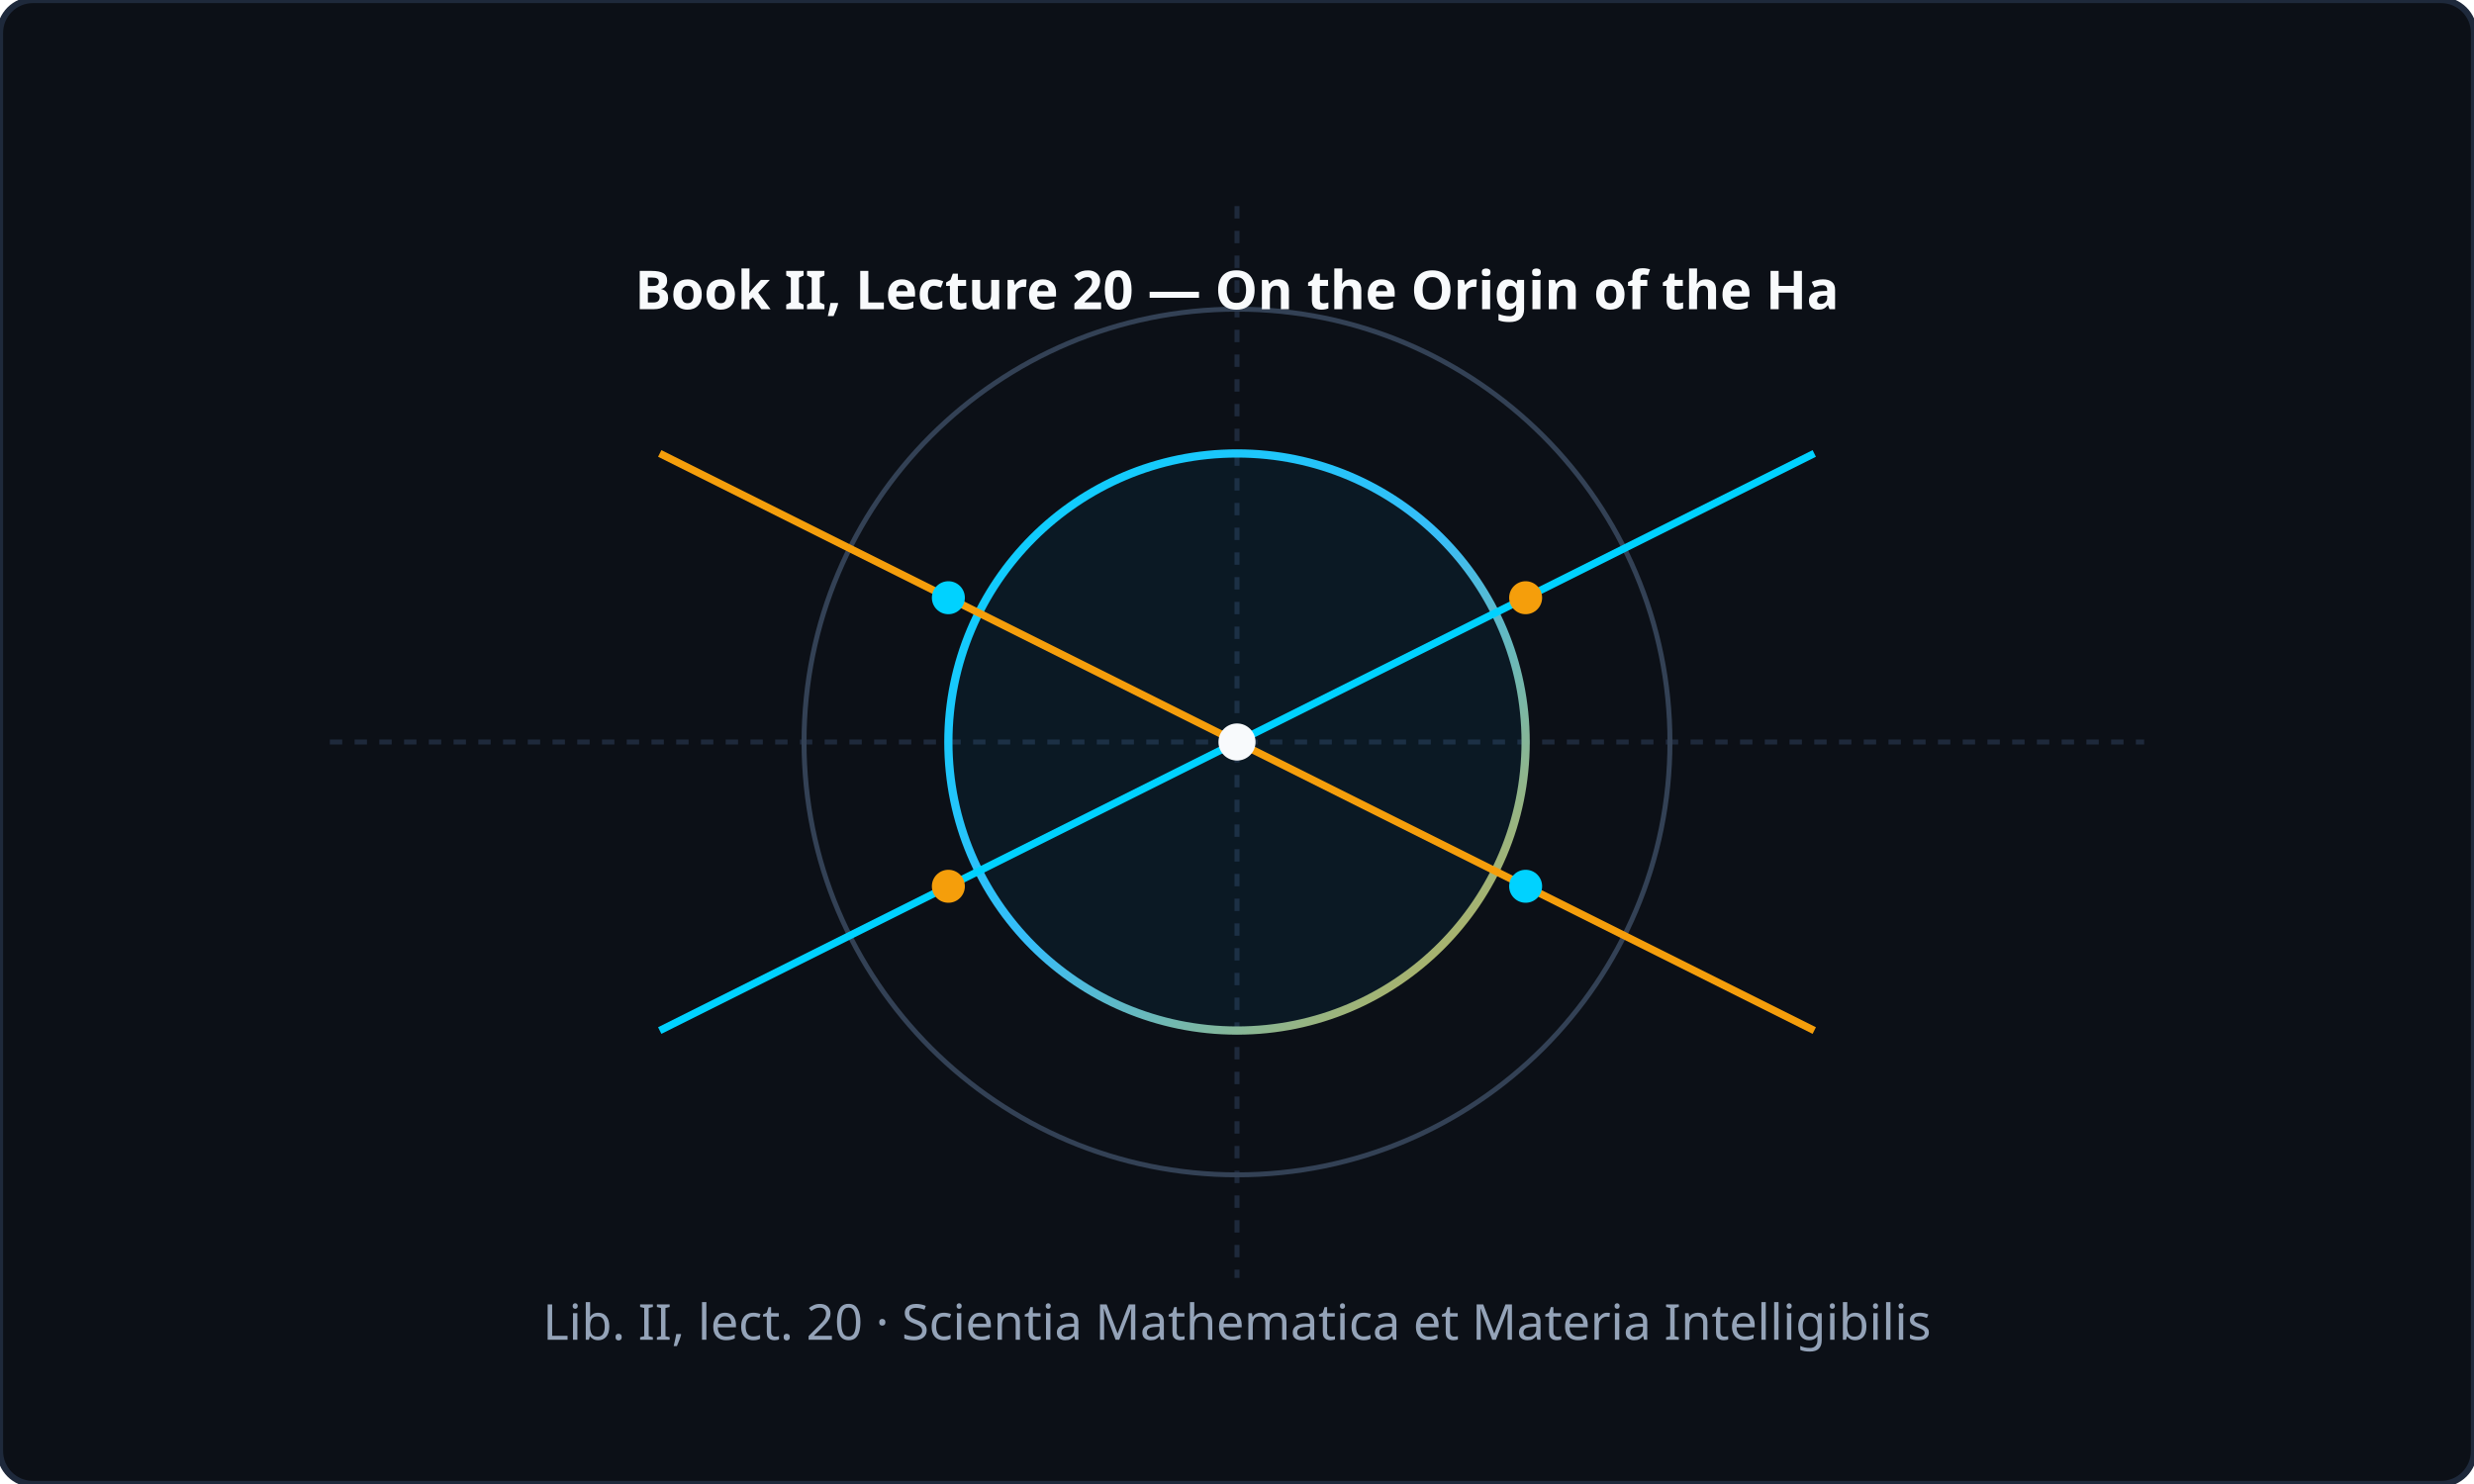
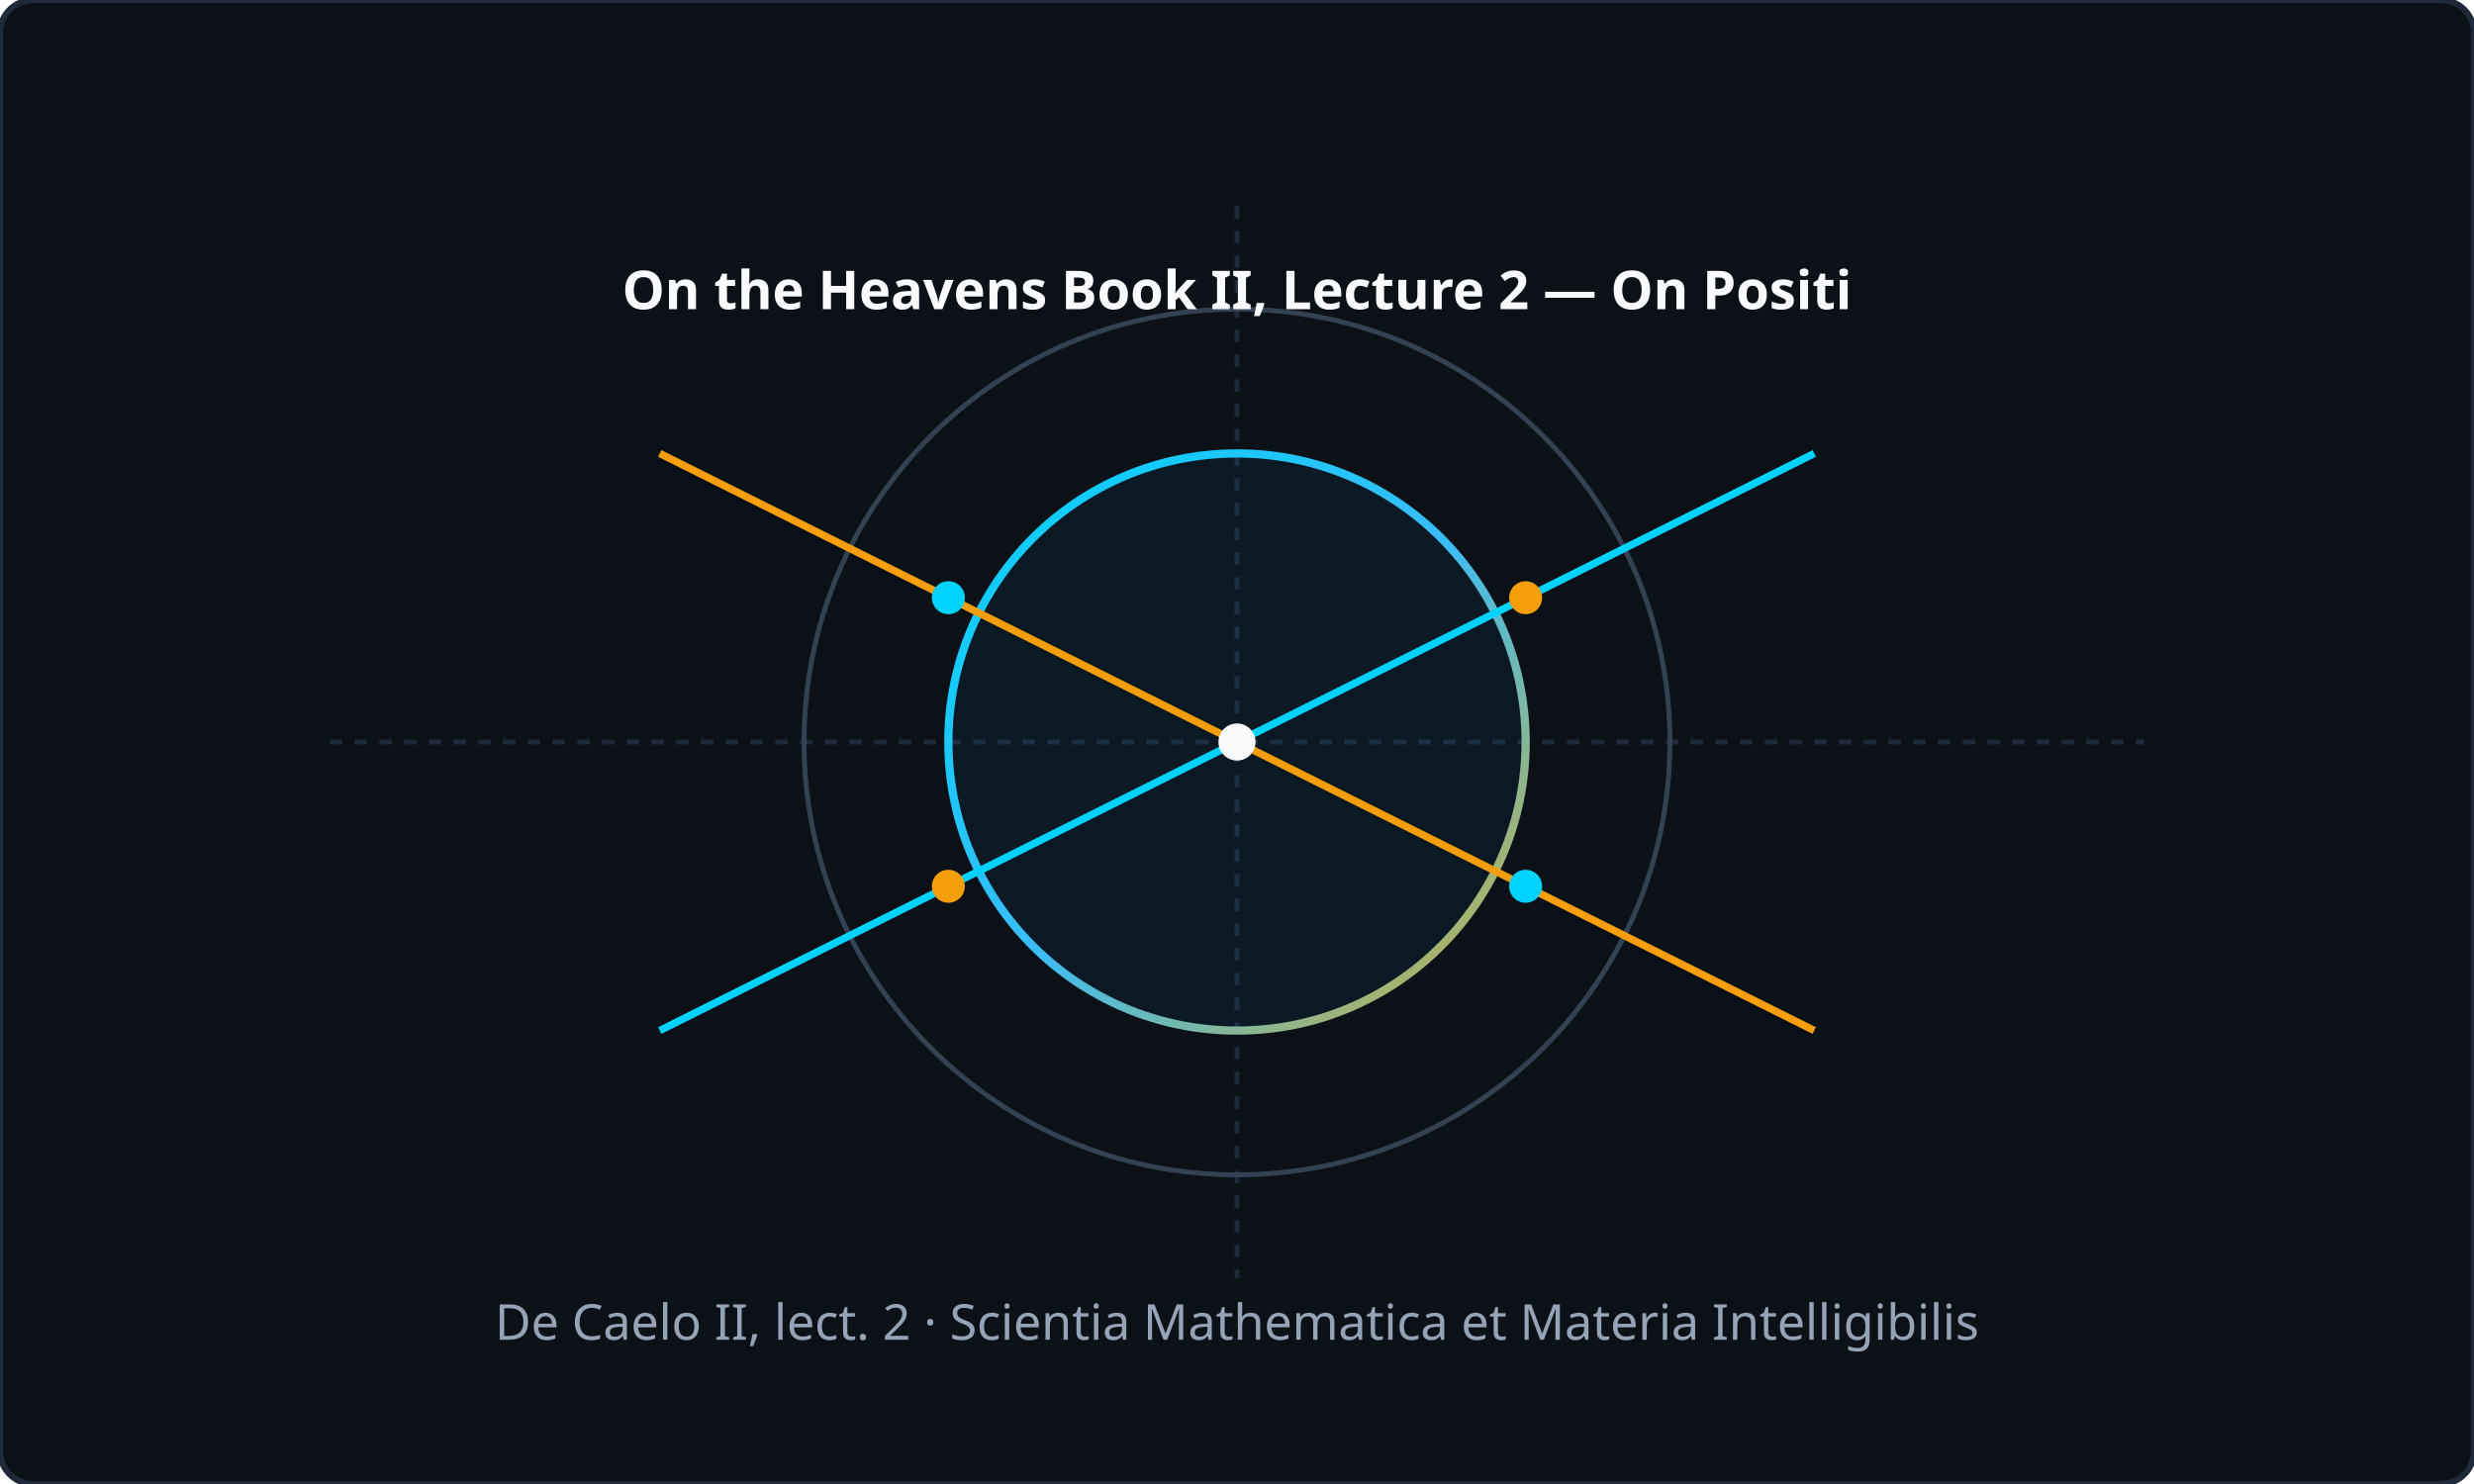
<svg xmlns="http://www.w3.org/2000/svg" viewBox="0 0 600 360" width="100%" height="auto">
  <rect width="600" height="360" rx="8" fill="#0c1017" stroke="#1e293b" stroke-width="1.5" />
  <defs>
    <linearGradient id="geomGrad" x1="0%" y1="0%" x2="100%" y2="100%">
      <stop offset="0%" stop-color="#00d2ff" />
      <stop offset="50%" stop-color="#38bdf8" />
      <stop offset="100%" stop-color="#d4af37" />
    </linearGradient>
  </defs>
  <line x1="80" y1="180" x2="520" y2="180" stroke="#1e293b" stroke-width="1.2" stroke-dasharray="3,3" />
  <line x1="300" y1="50" x2="300" y2="310" stroke="#1e293b" stroke-width="1.2" stroke-dasharray="3,3" />
  <circle cx="300" cy="180" r="105" fill="none" stroke="#334155" stroke-width="1.2" />
  <circle cx="300" cy="180" r="70" fill="#0284c7" fill-opacity="0.08" stroke="url(#geomGrad)" stroke-width="2" />
  <line x1="160" y1="110" x2="440" y2="250" stroke="#f59e0b" stroke-width="1.8" />
  <line x1="160" y1="250" x2="440" y2="110" stroke="#00d2ff" stroke-width="1.8" />
  <circle cx="300" cy="180" r="4.5" fill="#f8fafc" />
  <circle cx="230" cy="145" r="4" fill="#00d2ff" />
  <circle cx="370" cy="215" r="4" fill="#00d2ff" />
  <circle cx="230" cy="215" r="4" fill="#f59e0b" />
  <circle cx="370" cy="145" r="4" fill="#f59e0b" />
-   <text x="300" y="75" fill="#f8fafc" font-size="13" font-family="system-ui, sans-serif" text-anchor="middle" font-weight="600">Book II, Lecture 20 — On the Origin of the Ha</text>
-   <text x="300" y="325" fill="#94a3b8" font-size="12" font-family="system-ui, sans-serif" text-anchor="middle">Lib. II, lect. 20 · Scientia Mathematica et Materia Intelligibilis</text>
+   <text x="300" y="75" fill="#f8fafc" font-size="13" font-family="system-ui, sans-serif" text-anchor="middle" font-weight="600">On the Heavens Book II, Lecture 2 — On Positi</text>
+   <text x="300" y="325" fill="#94a3b8" font-size="12" font-family="system-ui, sans-serif" text-anchor="middle">De Caelo II, lect. 2 · Scientia Mathematica et Materia Intelligibilis</text>
</svg>
